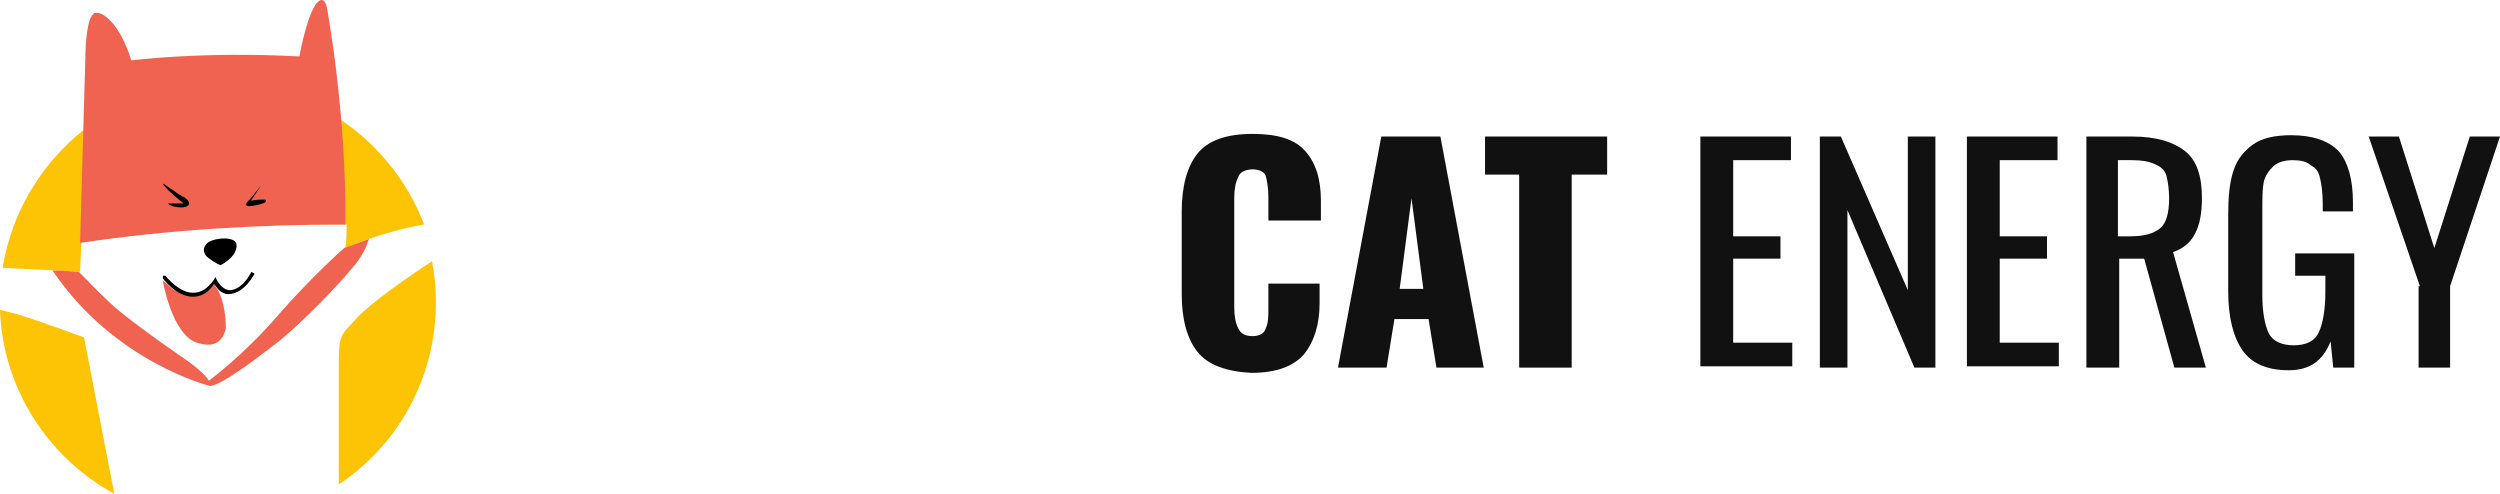
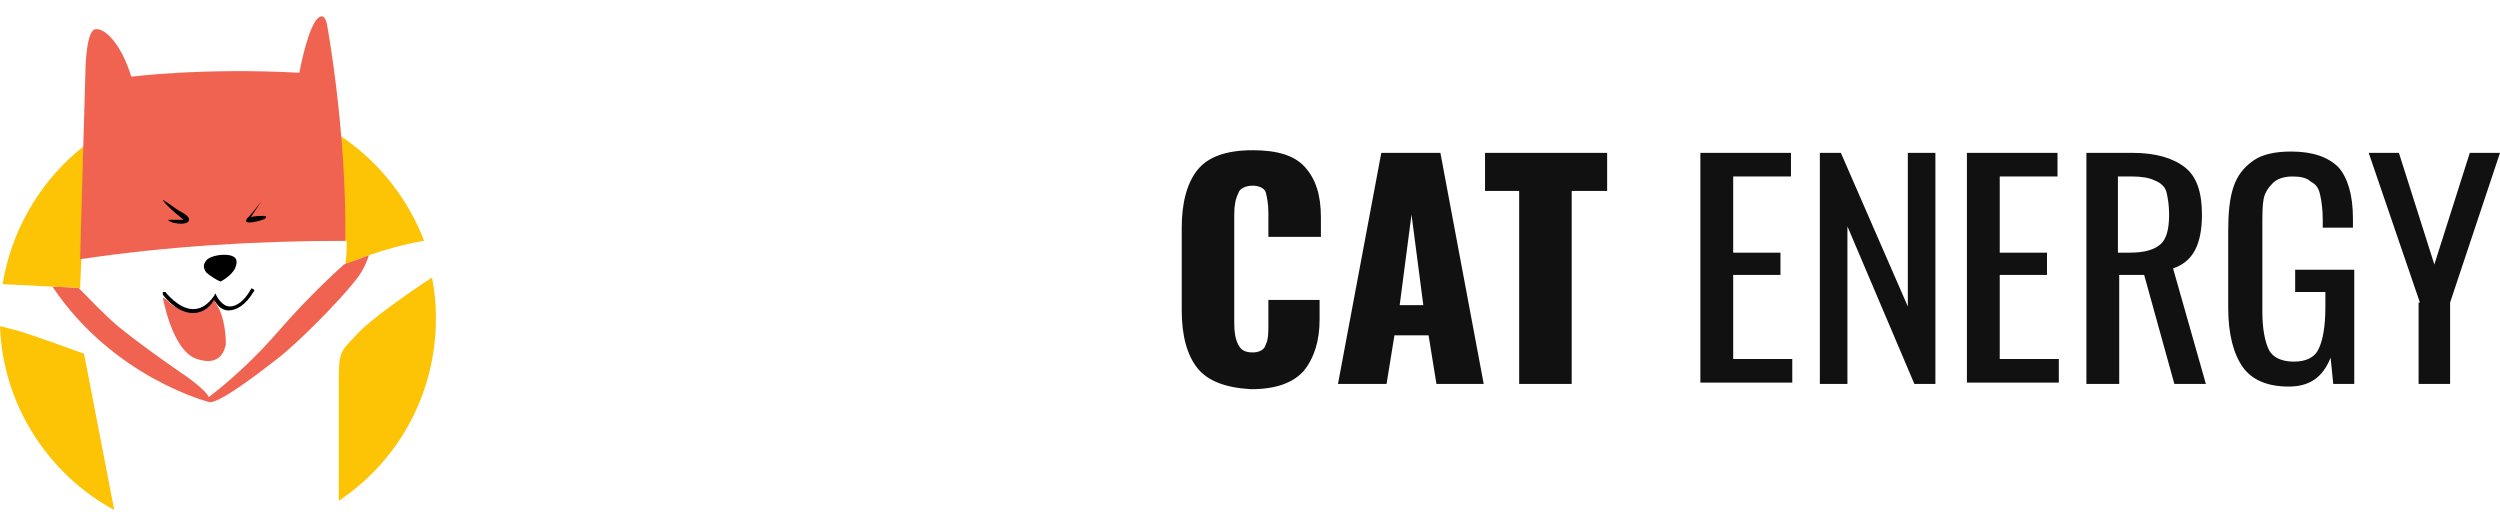
- <svg xmlns="http://www.w3.org/2000/svg" version="1.1" id="Layer_2" x="0px" y="0px" viewBox="0 0.002 190.4 37.598" style="enable-background:new 0 0 33.3 37.6;">
-   <style type="text/css">
-     .st0 {
-       fill: #FDC305;
-     }
-     .st1 {
-       fill: #F06351;
-     }
-   </style>
-   <g>
-     <path class="st0" d="M6.1,20.7l0.1-2.3c6.7-0.9,13.4-1.4,20.2-1.3c0,0.6,0,1.2-0.1,1.8c0,0,2.9-1.3,6-1.8     c-2.4-6.3-8.5-10.8-15.6-10.8c-8.3,0-15.2,6.1-16.5,14.1C2.4,20.5,6.1,20.7,6.1,20.7z" />
-     <path class="st0" d="M27.2,24.2c-1.2,1.3-1.4,1.2-1.4,3.5c0,0.9,0,4.9,0,9.2c4.5-3,7.4-8.1,7.4-13.9c0-1.1-0.1-2.1-0.3-3.1     C31.2,21,28.2,23.1,27.2,24.2z" />
-     <path class="st0" d="M6.4,25.7c0,0-3.8-1.4-5.2-1.8c-0.4-0.1-0.8-0.2-1.2-0.3c0.2,6,3.7,11.3,8.7,14L6.4,25.7z" />
-   </g>
-   <path class="st1" d="M26.3,17.1c0.1-8.5-1.4-16.5-1.4-16.5S24.7-0.6,24,0.4c-0.7,1.1-1.2,3.9-1.2,3.9c-7.4-0.4-12.8,0.3-12.8,0.3   C9.2,2,7.9,0.8,7.2,1C6.5,1.3,6.5,4.4,6.5,4.4L6.1,18.5C12.8,17.5,19.6,17.1,26.3,17.1z" />
-   <path d="M12.4,14c0-0.1,1,0.7,1.4,0.9c0.4,0.2,0.6,0.4,0.6,0.6c0,0.2-0.3,0.3-0.6,0.3s-0.9-0.1-1-0.3c0,0,0.6,0,0.9,0h0.3   C14.1,15.6,12.7,14.5,12.4,14z" />
-   <path d="M19.9,14.1c0,0-1,1.3-1.1,1.3c0,0.1-0.2,0.3,0.2,0.3s1.1-0.2,1.2-0.3c0.1-0.1,0.1-0.2-0.1-0.2c-0.2,0-0.7,0-1,0.1L19.9,14.1   C19.9,14.1,20,14,19.9,14.1z" />
-   <path d="M16.8,20.2c0,0,0.8-0.4,1.1-1c0.3-0.7,0-0.9-0.4-1c-0.5-0.1-1.3,0-1.7,0.3c-0.4,0.4-0.3,0.7-0.1,1   C15.9,19.7,16.5,20.1,16.8,20.2z" />
-   <path class="st1" d="M16.3,21.5c0,0-0.2,0.4-0.5,0.6c-0.2,0.2-0.6,0.4-1,0.4c-0.6,0-1.1-0.2-1.5-0.4c-0.2-0.1-0.4-0.3-0.5-0.4   c-0.2-0.2-0.4-0.3-0.4-0.3s0.7,4.1,2.6,4.7c1.8,0.6,2.1-0.7,2.2-1.1c0-0.3,0-2.1-0.8-3.2C16.5,21.4,16.4,21.6,16.3,21.5z" />
-   <g>
-     <path d="M14.7,22.6C14.7,22.6,14.7,22.6,14.7,22.6c-1.3,0-2.3-1.4-2.3-1.4c0-0.1,0-0.2,0-0.2c0.1,0,0.2,0,0.2,0c0,0,1,1.3,2.1,1.3     c0,0,0,0,0,0c0.6,0,1.1-0.3,1.6-1l0.1-0.2l0.1,0.2c0,0,0.4,0.8,1,0.8c0.5,0,1.1-0.4,1.6-1.3c0-0.1,0.1-0.1,0.2,0     c0.1,0,0.1,0.1,0,0.2c-0.6,1-1.3,1.4-1.9,1.4c-0.6,0-0.9-0.5-1.1-0.8C15.9,22.3,15.3,22.6,14.7,22.6z" />
-   </g>
-   <path class="st1" d="M26.2,18.9c0,0-2.5,2.2-5.1,5.2S15.9,29,15.9,29c-0.2-0.5-1.6-1.5-1.6-1.5s-3.1-2.1-5.2-3.8   c-1.2-1-2.3-2.2-3.1-3c-0.3,0-1.1-0.1-2-0.1c4.7,7,12,8.8,12,8.8c0.9-0.1,3.3-1.9,5.1-3.3c1.8-1.4,4.8-4.5,5.9-5.9   c0.6-0.7,0.9-1.4,1.1-2C27,18.6,26.2,18.9,26.2,18.9z" />
-   <g transform="matrix(1, 0, 0, 1, 90, 10.2)">
-     <path class="st0" d="M1.2,16.6c-0.8-1-1.2-2.5-1.2-4.4V5.9c0-1.9,0.4-3.4,1.2-4.4C2,0.5,3.4,0,5.4,0c1.9,0,3.2,0.4,4,1.3     c0.8,0.9,1.2,2.1,1.2,3.8v1.5H6.6V4.8c0-0.7-0.1-1.2-0.2-1.6C6.3,2.9,5.9,2.7,5.4,2.7S4.4,2.9,4.3,3.3C4.1,3.7,4,4.2,4,4.9v8.3     c0,0.7,0.1,1.2,0.3,1.6c0.2,0.4,0.5,0.6,1.1,0.6c0.5,0,0.9-0.2,1-0.6c0.2-0.4,0.2-0.9,0.2-1.6v-1.8h3.9v1.5c0,1.6-0.4,2.9-1.2,3.9     c-0.8,0.9-2.1,1.4-4,1.4C3.4,18.1,2,17.6,1.2,16.6z" style="fill: rgb(17, 17, 17);" />
-     <path class="st0" d="M15.2,0.2h4.5L23,17.8h-3.6l-0.6-3.7h-2.6l-0.6,3.7h-3.7L15.2,0.2z M18.4,11.8l-0.9-6.9l-0.9,6.9H18.4z" style="fill: rgb(17, 17, 17);" />
-     <path class="st0" d="M25.8,3.1h-2.7V0.2h9.3v2.9h-2.7v14.7h-4V3.1z" style="fill: rgb(17, 17, 17);" />
-     <path class="st0" d="M39.5,0.2h6.9v1.8H42v5.8h3.6v1.7H42v6.4h4.5v1.8h-7V0.2z" style="fill: rgb(17, 17, 17);" />
-     <path class="st0" d="M48.5,0.2h1.7l5.1,11.7V0.2h2.1v17.6h-1.6l-5.1-12v12h-2.1V0.2z" style="fill: rgb(17, 17, 17);" />
-     <path class="st0" d="M59.8,0.2h6.9v1.8h-4.4v5.8h3.6v1.7h-3.6v6.4h4.5v1.8h-7V0.2z" style="fill: rgb(17, 17, 17);" />
-     <path class="st0" d="M68.8,0.2h3.6c1.8,0,3.1,0.4,4,1.1s1.3,1.9,1.3,3.6c0,2.3-0.7,3.6-2.2,4.1l2.5,8.8h-2.4l-2.3-8.3h-1.9v8.3     h-2.5V0.2z M72.2,7.8c1.1,0,1.8-0.2,2.3-0.6C75,6.8,75.2,6,75.2,4.9c0-0.7-0.1-1.3-0.2-1.7s-0.4-0.7-0.9-0.9     c-0.4-0.2-1-0.3-1.7-0.3h-1.1v5.8H72.2z" style="fill: rgb(17, 17, 17);" />
-     <path class="st0" d="M80.8,16.5c-0.7-1-1.1-2.5-1.1-4.5V6.2c0-1.4,0.1-2.5,0.4-3.4c0.3-0.9,0.8-1.5,1.5-2c0.7-0.5,1.7-0.7,2.9-0.7     c1.6,0,2.8,0.4,3.6,1.2c0.7,0.8,1.1,2.1,1.1,3.9v0.7h-2.3V5.3c0-0.8-0.1-1.5-0.2-1.9c-0.1-0.5-0.3-0.8-0.7-1     C85.7,2.1,85.2,2,84.6,2c-0.7,0-1.2,0.2-1.5,0.5c-0.3,0.3-0.6,0.7-0.7,1.2c-0.1,0.5-0.1,1.2-0.1,2.1v6.5c0,1.3,0.2,2.3,0.5,2.9     c0.3,0.6,1,0.9,1.9,0.9c0.9,0,1.6-0.3,1.9-1c0.3-0.6,0.5-1.7,0.5-3.1v-1.2h-2.3V9.1h4.5v8.7h-1.6l-0.2-2c-0.6,1.5-1.6,2.2-3.2,2.2     C82.7,18,81.5,17.5,80.8,16.5z" style="fill: rgb(17, 17, 17);" />
-     <path class="st0" d="M94.3,11.6L90.4,0.2h2.3l2.7,8.5l2.7-8.5h2.3l-3.8,11.4v6.2h-2.4V11.6z" style="fill: rgb(17, 17, 17);" />
-   </g>
+ <svg xmlns="http://www.w3.org/2000/svg" version="1.1" id="Layer_2" x="0" y="0" viewBox="0 0.002 190.4 37.598" width="190" height="40">
+   <style>.st1{fill:#f06351}</style>
+   <path d="M6.1 20.7l.1-2.3c6.7-.9 13.4-1.4 20.2-1.3 0 .6 0 1.2-.1 1.8 0 0 2.9-1.3 6-1.8-2.4-6.3-8.5-10.8-15.6-10.8C8.4 6.3 1.5 12.4.2 20.4c2.2.1 5.9.3 5.9.3zm21.1 3.5c-1.2 1.3-1.4 1.2-1.4 3.5v9.2c4.5-3 7.4-8.1 7.4-13.9 0-1.1-.1-2.1-.3-3.1-1.7 1.1-4.7 3.2-5.7 4.3zM6.4 25.7s-3.8-1.4-5.2-1.8L0 23.6c.2 6 3.7 11.3 8.7 14L6.4 25.7z" fill="#fdc305" />
+   <path class="st1" d="M26.3 17.1C26.4 8.6 24.9.6 24.9.6s-.2-1.2-.9-.2c-.7 1.1-1.2 3.9-1.2 3.9-7.4-.4-12.8.3-12.8.3C9.2 2 7.9.8 7.2 1c-.7.3-.7 3.4-.7 3.4l-.4 14.1c6.7-1 13.5-1.4 20.2-1.4z" />
+   <path d="M12.4 14c0-.1 1 .7 1.4.9.4.2.6.4.6.6 0 .2-.3.3-.6.3s-.9-.1-1-.3H14c.1.1-1.3-1-1.6-1.5zm7.5.1s-1 1.3-1.1 1.3c0 .1-.2.3.2.3s1.1-.2 1.2-.3c.1-.1.1-.2-.1-.2s-.7 0-1 .1l.8-1.2s.1-.1 0 0zm-3.1 6.1s.8-.4 1.1-1c.3-.7 0-.9-.4-1-.5-.1-1.3 0-1.7.3-.4.4-.3.7-.1 1 .2.2.8.6 1.1.7z" />
+   <path class="st1" d="M16.3 21.5s-.2.4-.5.6c-.2.2-.6.4-1 .4-.6 0-1.1-.2-1.5-.4-.2-.1-.4-.3-.5-.4-.2-.2-.4-.3-.4-.3s.7 4.1 2.6 4.7c1.8.6 2.1-.7 2.2-1.1 0-.3 0-2.1-.8-3.2.1-.4 0-.2-.1-.3z" />
+   <path d="M14.7 22.6c-1.3 0-2.3-1.4-2.3-1.4V21h.2s1 1.3 2.1 1.3c.6 0 1.1-.3 1.6-1l.1-.2.1.2s.4.8 1 .8c.5 0 1.1-.4 1.6-1.3 0-.1.1-.1.2 0 .1 0 .1.1 0 .2-.6 1-1.3 1.4-1.9 1.4-.6 0-.9-.5-1.1-.8-.4.7-1 1-1.6 1z" />
+   <path class="st1" d="M26.2 18.9s-2.5 2.2-5.1 5.2-5.2 4.9-5.2 4.9c-.2-.5-1.6-1.5-1.6-1.5s-3.1-2.1-5.2-3.8c-1.2-1-2.3-2.2-3.1-3-.3 0-1.1-.1-2-.1 4.7 7 12 8.8 12 8.8.9-.1 3.3-1.9 5.1-3.3 1.8-1.4 4.8-4.5 5.9-5.9.6-.7.9-1.4 1.1-2-1.1.4-1.9.7-1.9.7z" />
+   <path fill="#111" transform="translate(90 10.2)" d="M1.2 16.6c-.8-1-1.2-2.5-1.2-4.4V5.9C0 4 .4 2.5 1.2 1.5 2 .5 3.4 0 5.4 0c1.9 0 3.2.4 4 1.3.8.9 1.2 2.1 1.2 3.8v1.5h-4V4.8c0-.7-.1-1.2-.2-1.6-.1-.3-.5-.5-1-.5s-1 .2-1.1.6c-.2.4-.3.9-.3 1.6v8.3c0 .7.1 1.2.3 1.6.2.4.5.6 1.1.6.5 0 .9-.2 1-.6.2-.4.2-.9.2-1.6v-1.8h3.9v1.5c0 1.6-.4 2.9-1.2 3.9-.8.9-2.1 1.4-4 1.4-1.9-.1-3.3-.6-4.1-1.6zM15.2.2h4.5L23 17.8h-3.6l-.6-3.7h-2.6l-.6 3.7h-3.7L15.2.2zm3.2 11.6l-.9-6.9-.9 6.9h1.8zm7.4-8.7h-2.7V.2h9.3v2.9h-2.7v14.7h-4V3.1zM39.5.2h6.9V2H42v5.8h3.6v1.7H42v6.4h4.5v1.8h-7V.2zm9 0h1.7l5.1 11.7V.2h2.1v17.6h-1.6l-5.1-12v12h-2.1V.2zm11.3 0h6.9V2h-4.4v5.8h3.6v1.7h-3.6v6.4h4.5v1.8h-7V.2zm9 0h3.6c1.8 0 3.1.4 4 1.1s1.3 1.9 1.3 3.6c0 2.3-.7 3.6-2.2 4.1l2.5 8.8h-2.4l-2.3-8.3h-1.9v8.3h-2.5V.2zm3.4 7.6c1.1 0 1.8-.2 2.3-.6.5-.4.7-1.2.7-2.3 0-.7-.1-1.3-.2-1.7s-.4-.7-.9-.9c-.4-.2-1-.3-1.7-.3h-1.1v5.8h.9zm8.6 8.7c-.7-1-1.1-2.5-1.1-4.5V6.2c0-1.4.1-2.5.4-3.4.3-.9.8-1.5 1.5-2s1.7-.7 2.9-.7c1.6 0 2.8.4 3.6 1.2.7.8 1.1 2.1 1.1 3.9v.7h-2.3v-.6c0-.8-.1-1.5-.2-1.9-.1-.5-.3-.8-.7-1-.3-.3-.8-.4-1.4-.4-.7 0-1.2.2-1.5.5-.3.3-.6.7-.7 1.2-.1.5-.1 1.2-.1 2.1v6.5c0 1.3.2 2.3.5 2.9.3.6 1 .9 1.9.9.9 0 1.6-.3 1.9-1 .3-.6.5-1.7.5-3.1v-1.2h-2.3V9.1h4.5v8.7h-1.6l-.2-2c-.6 1.5-1.6 2.2-3.2 2.2s-2.8-.5-3.5-1.5zm13.5-4.9L90.4.2h2.3l2.7 8.5L98.1.2h2.3l-3.8 11.4v6.2h-2.4v-6.2z" />
</svg>
